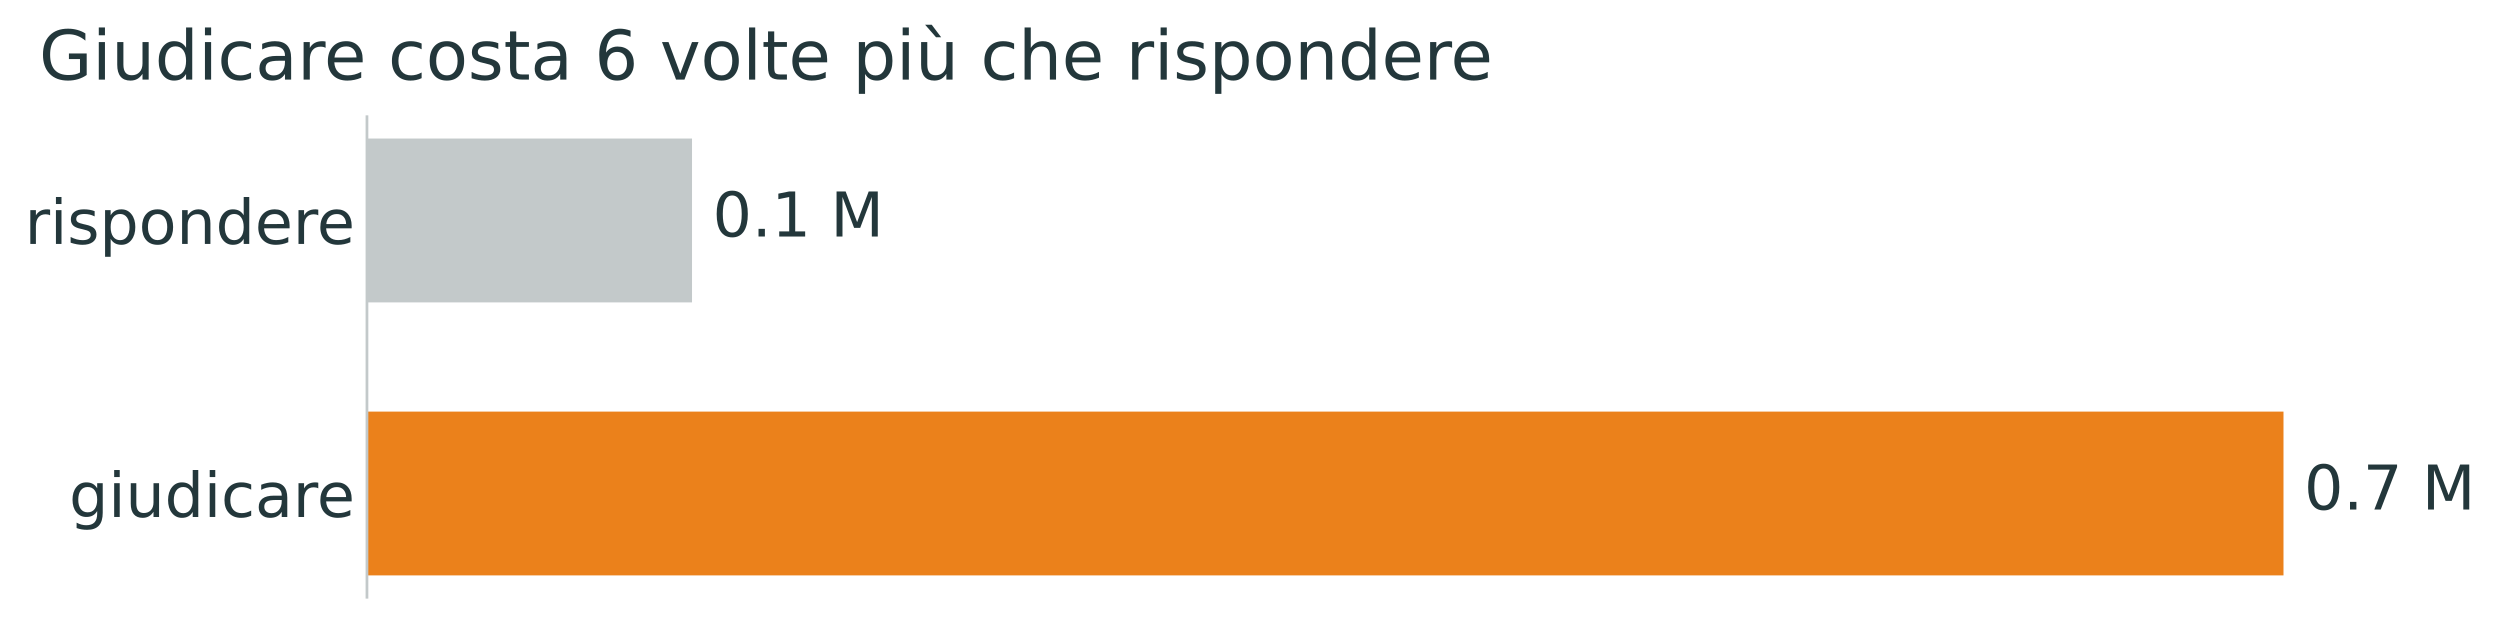
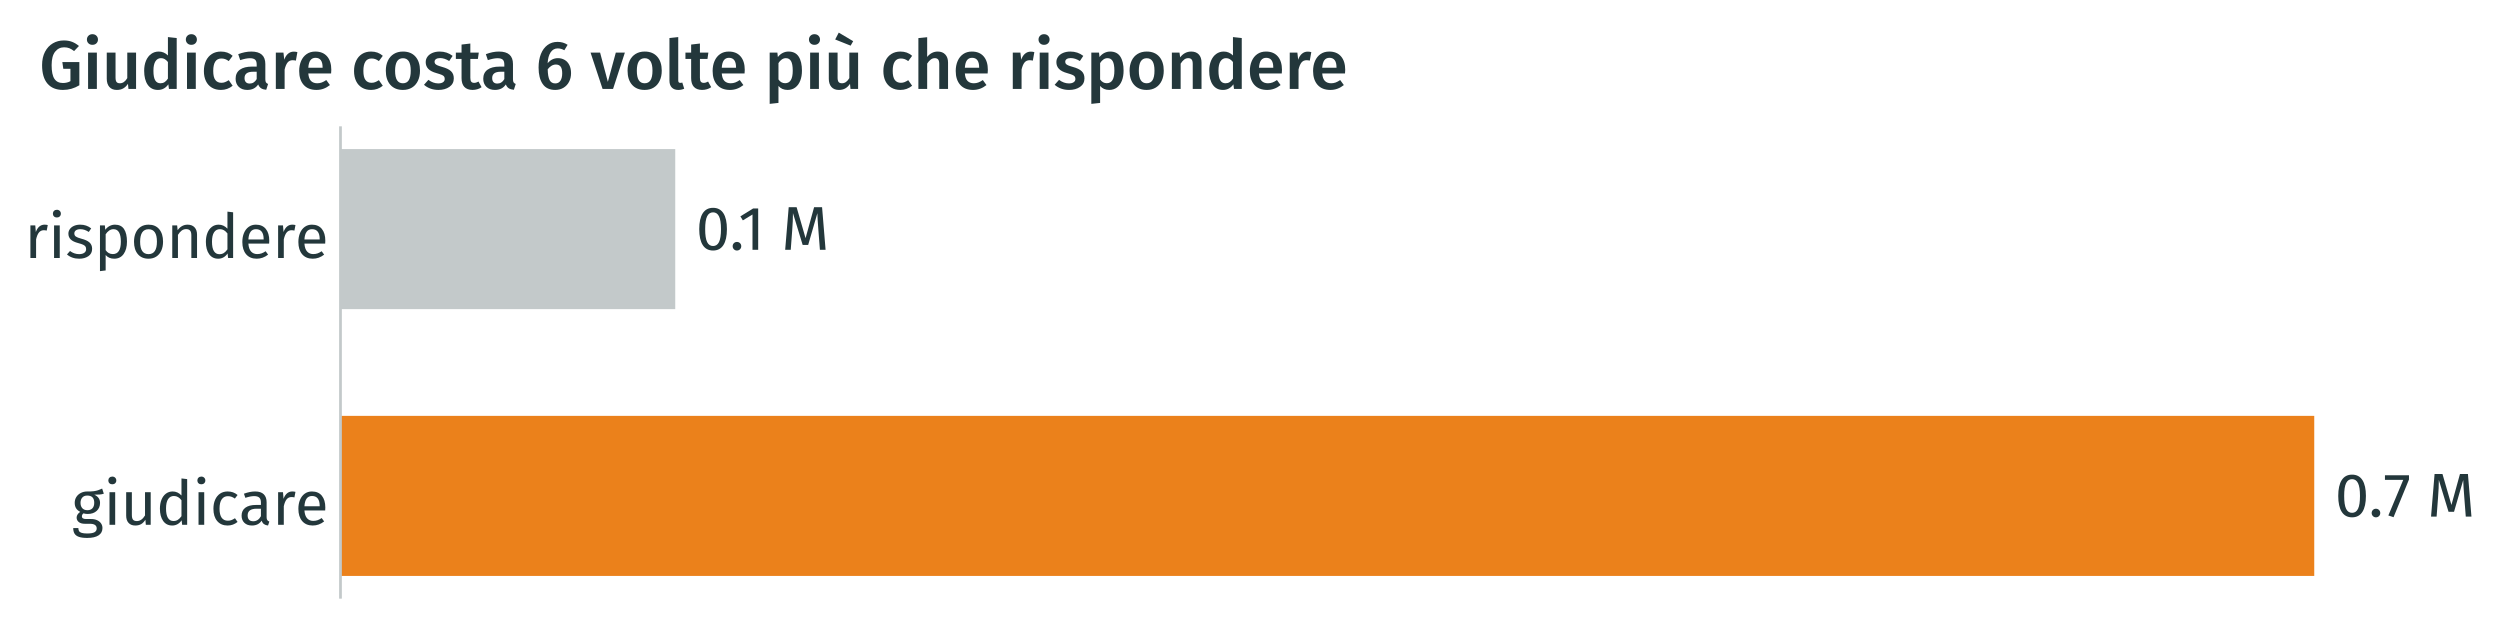
- <svg xmlns="http://www.w3.org/2000/svg" xmlns:xlink="http://www.w3.org/1999/xlink" width="728.338pt" height="181.2pt" viewBox="0 0 728.338 181.2" version="1.1">
+ <svg xmlns="http://www.w3.org/2000/svg" xmlns:xlink="http://www.w3.org/1999/xlink" width="728.301pt" height="181.2pt" viewBox="0 0 728.301 181.2" version="1.1">
  <defs>
    <style type="text/css">*{stroke-linejoin: round; stroke-linecap: butt}</style>
  </defs>
  <g id="figure_1">
    <g id="patch_1">
-       <path d="M 0 181.2  L 728.338 181.2  L 728.338 -0  L 0 -0  L 0 181.2  z " style="fill: none" />
+       <path d="M 0 181.2  L 728.301 181.2  L 728.301 -0  L 0 -0  L 0 181.2  z " style="fill: none" />
    </g>
    <g id="axes_1">
      <g id="patch_2">
-         <path d="M 106.907 174  L 693.179 174  L 693.179 34.002  L 106.907 34.002  L 106.907 174  z " style="fill: none" />
+         <path d="M 99.19 174  L 702.937 174  L 702.937 37.2  L 99.19 37.2  L 99.19 174  z " style="fill: none" />
      </g>
      <g id="patch_3">
-         <path d="M 106.907 40.366  L 201.607 40.366  L 201.607 88.092  L 106.907 88.092  z " clip-path="url(#p9125d8cb2f)" style="fill: #c3c9ca" />
+         <path d="M 99.19 43.419  L 196.712 43.419  L 196.712 90.055  L 99.19 90.055  z " clip-path="url(#p8f62e1f8a0)" style="fill: #c3c9ca" />
      </g>
      <g id="patch_4">
-         <path d="M 106.907 119.91  L 665.261 119.91  L 665.261 167.636  L 106.907 167.636  z " clip-path="url(#p9125d8cb2f)" style="fill: #eb811b" />
+         <path d="M 99.19 121.145  L 674.187 121.145  L 674.187 167.781  L 99.19 167.781  z " clip-path="url(#p8f62e1f8a0)" style="fill: #eb811b" />
      </g>
      <g id="matplotlib.axis_1">
        <g id="ytick_1">
          <g id="line2d_1" />
          <g id="text_1">
-             <g style="fill: #23373b" transform="translate(7.2 71.06736) scale(0.18 -0.18)">
+             <g style="fill: #23373b" transform="translate(7.2 75.15164) scale(0.18 -0.18)">
              <defs>
-                 <path id="DejaVuSans-55" d="M 2631 2963  Q 2534 3019 2420 3045  Q 2306 3072 2169 3072  Q 1681 3072 1420 2755  Q 1159 2438 1159 1844  L 1159 0  L 581 0  L 581 3500  L 1159 3500  L 1159 2956  Q 1341 3275 1631 3429  Q 1922 3584 2338 3584  Q 2397 3584 2469 3576  Q 2541 3569 2628 3553  L 2631 2963  z " transform="scale(0.015625)" />
-                 <path id="DejaVuSans-4c" d="M 603 3500  L 1178 3500  L 1178 0  L 603 0  L 603 3500  z M 603 4863  L 1178 4863  L 1178 4134  L 603 4134  L 603 4863  z " transform="scale(0.015625)" />
-                 <path id="DejaVuSans-56" d="M 2834 3397  L 2834 2853  Q 2591 2978 2328 3040  Q 2066 3103 1784 3103  Q 1356 3103 1142 2972  Q 928 2841 928 2578  Q 928 2378 1081 2264  Q 1234 2150 1697 2047  L 1894 2003  Q 2506 1872 2764 1633  Q 3022 1394 3022 966  Q 3022 478 2636 193  Q 2250 -91 1575 -91  Q 1294 -91 989 -36  Q 684 19 347 128  L 347 722  Q 666 556 975 473  Q 1284 391 1588 391  Q 1994 391 2212 530  Q 2431 669 2431 922  Q 2431 1156 2273 1281  Q 2116 1406 1581 1522  L 1381 1569  Q 847 1681 609 1914  Q 372 2147 372 2553  Q 372 3047 722 3315  Q 1072 3584 1716 3584  Q 2034 3584 2315 3537  Q 2597 3491 2834 3397  z " transform="scale(0.015625)" />
-                 <path id="DejaVuSans-53" d="M 1159 525  L 1159 -1331  L 581 -1331  L 581 3500  L 1159 3500  L 1159 2969  Q 1341 3281 1617 3432  Q 1894 3584 2278 3584  Q 2916 3584 3314 3078  Q 3713 2572 3713 1747  Q 3713 922 3314 415  Q 2916 -91 2278 -91  Q 1894 -91 1617 61  Q 1341 213 1159 525  z M 3116 1747  Q 3116 2381 2855 2742  Q 2594 3103 2138 3103  Q 1681 3103 1420 2742  Q 1159 2381 1159 1747  Q 1159 1113 1420 752  Q 1681 391 2138 391  Q 2594 391 2855 752  Q 3116 1113 3116 1747  z " transform="scale(0.015625)" />
-                 <path id="DejaVuSans-52" d="M 1959 3097  Q 1497 3097 1228 2736  Q 959 2375 959 1747  Q 959 1119 1226 758  Q 1494 397 1959 397  Q 2419 397 2687 759  Q 2956 1122 2956 1747  Q 2956 2369 2687 2733  Q 2419 3097 1959 3097  z M 1959 3584  Q 2709 3584 3137 3096  Q 3566 2609 3566 1747  Q 3566 888 3137 398  Q 2709 -91 1959 -91  Q 1206 -91 779 398  Q 353 888 353 1747  Q 353 2609 779 3096  Q 1206 3584 1959 3584  z " transform="scale(0.015625)" />
-                 <path id="DejaVuSans-51" d="M 3513 2113  L 3513 0  L 2938 0  L 2938 2094  Q 2938 2591 2744 2837  Q 2550 3084 2163 3084  Q 1697 3084 1428 2787  Q 1159 2491 1159 1978  L 1159 0  L 581 0  L 581 3500  L 1159 3500  L 1159 2956  Q 1366 3272 1645 3428  Q 1925 3584 2291 3584  Q 2894 3584 3203 3211  Q 3513 2838 3513 2113  z " transform="scale(0.015625)" />
-                 <path id="DejaVuSans-47" d="M 2906 2969  L 2906 4863  L 3481 4863  L 3481 0  L 2906 0  L 2906 525  Q 2725 213 2448 61  Q 2172 -91 1784 -91  Q 1150 -91 751 415  Q 353 922 353 1747  Q 353 2572 751 3078  Q 1150 3584 1784 3584  Q 2172 3584 2448 3432  Q 2725 3281 2906 2969  z M 947 1747  Q 947 1113 1208 752  Q 1469 391 1925 391  Q 2381 391 2643 752  Q 2906 1113 2906 1747  Q 2906 2381 2643 2742  Q 2381 3103 1925 3103  Q 1469 3103 1208 2742  Q 947 2381 947 1747  z " transform="scale(0.015625)" />
-                 <path id="DejaVuSans-48" d="M 3597 1894  L 3597 1613  L 953 1613  Q 991 1019 1311 708  Q 1631 397 2203 397  Q 2534 397 2845 478  Q 3156 559 3463 722  L 3463 178  Q 3153 47 2828 -22  Q 2503 -91 2169 -91  Q 1331 -91 842 396  Q 353 884 353 1716  Q 353 2575 817 3079  Q 1281 3584 2069 3584  Q 2775 3584 3186 3129  Q 3597 2675 3597 1894  z M 3022 2063  Q 3016 2534 2758 2815  Q 2500 3097 2075 3097  Q 1594 3097 1305 2825  Q 1016 2553 972 2059  L 3022 2063  z " transform="scale(0.015625)" />
+                 <path id="FiraSans-Regular-27f" d="M 2054 3450  Q 2234 3450 2387 3411  L 2278 2835  Q 2125 2874 1984 2874  Q 1670 2874 1478 2643  Q 1286 2413 1178 1926  L 1178 0  L 589 0  L 589 3373  L 1094 3373  L 1152 2688  Q 1286 3066 1516 3258  Q 1747 3450 2054 3450  z " transform="scale(0.015625)" />
+                 <path id="FiraSans-Regular-1f9" d="M 877 4992  Q 1062 4992 1177 4877  Q 1293 4762 1293 4589  Q 1293 4416 1177 4304  Q 1062 4192 877 4192  Q 698 4192 582 4304  Q 467 4416 467 4589  Q 467 4762 582 4877  Q 698 4992 877 4992  z M 1178 0  L 589 0  L 589 3373  L 1178 3373  L 1178 0  z " transform="scale(0.015625)" />
+                 <path id="FiraSans-Regular-28f" d="M 1523 3450  Q 1869 3450 2144 3354  Q 2419 3258 2669 3066  L 2419 2694  Q 2189 2842 1981 2912  Q 1773 2982 1542 2982  Q 1254 2982 1088 2864  Q 922 2746 922 2541  Q 922 2336 1078 2221  Q 1235 2106 1645 1997  Q 2208 1856 2486 1613  Q 2765 1370 2765 947  Q 2765 448 2377 185  Q 1990 -77 1434 -77  Q 666 -77 160 365  L 474 723  Q 902 397 1421 397  Q 1754 397 1949 534  Q 2144 672 2144 909  Q 2144 1082 2073 1187  Q 2003 1293 1830 1373  Q 1658 1453 1325 1542  Q 787 1683 547 1920  Q 307 2157 307 2522  Q 307 2784 464 2998  Q 621 3213 899 3331  Q 1178 3450 1523 3450  z " transform="scale(0.015625)" />
+                 <path id="FiraSans-Regular-274" d="M 2138 3450  Q 2784 3450 3085 2989  Q 3386 2528 3386 1690  Q 3386 896 3040 409  Q 2694 -77 2061 -77  Q 1498 -77 1178 307  L 1178 -1293  L 589 -1363  L 589 3373  L 1094 3373  L 1139 2918  Q 1325 3174 1587 3312  Q 1850 3450 2138 3450  z M 1920 403  Q 2752 403 2752 1690  Q 2752 2982 1990 2982  Q 1741 2982 1536 2835  Q 1331 2688 1178 2458  L 1178 813  Q 1306 614 1498 508  Q 1690 403 1920 403  z " transform="scale(0.015625)" />
+                 <path id="FiraSans-Regular-247" d="M 1875 3450  Q 2586 3450 2979 2976  Q 3373 2502 3373 1690  Q 3373 1165 3193 765  Q 3014 365 2675 144  Q 2336 -77 1869 -77  Q 1158 -77 761 396  Q 365 870 365 1683  Q 365 2208 544 2608  Q 723 3008 1062 3229  Q 1402 3450 1875 3450  z M 1875 2976  Q 998 2976 998 1683  Q 998 397 1869 397  Q 2739 397 2739 1690  Q 2739 2976 1875 2976  z " transform="scale(0.015625)" />
+                 <path id="FiraSans-Regular-236" d="M 2176 3450  Q 2637 3450 2896 3174  Q 3155 2899 3155 2419  L 3155 0  L 2566 0  L 2566 2336  Q 2566 2694 2432 2841  Q 2298 2989 2035 2989  Q 1766 2989 1561 2835  Q 1357 2682 1178 2394  L 1178 0  L 589 0  L 589 3373  L 1094 3373  L 1146 2874  Q 1325 3142 1590 3296  Q 1856 3450 2176 3450  z " transform="scale(0.015625)" />
+                 <path id="FiraSans-Regular-198" d="M 3187 4730  L 3187 0  L 2669 0  L 2611 467  Q 2445 211 2195 67  Q 1946 -77 1638 -77  Q 1037 -77 701 396  Q 365 870 365 1670  Q 365 2189 525 2592  Q 685 2995 985 3222  Q 1286 3450 1690 3450  Q 2208 3450 2598 3034  L 2598 4800  L 3187 4730  z M 1766 390  Q 2035 390 2227 515  Q 2419 640 2598 890  L 2598 2541  Q 2432 2758 2243 2870  Q 2054 2982 1818 2982  Q 1427 2982 1212 2656  Q 998 2330 998 1683  Q 998 1030 1196 710  Q 1395 390 1766 390  z " transform="scale(0.015625)" />
+                 <path id="FiraSans-Regular-1ab" d="M 3155 1786  Q 3155 1638 3142 1485  L 992 1485  Q 1030 928 1273 665  Q 1517 403 1901 403  Q 2144 403 2349 473  Q 2554 544 2778 698  L 3034 346  Q 2496 -77 1856 -77  Q 1152 -77 758 384  Q 365 845 365 1651  Q 365 2176 534 2582  Q 704 2989 1021 3219  Q 1338 3450 1766 3450  Q 2438 3450 2796 3008  Q 3155 2566 3155 1786  z M 2573 1958  Q 2573 2458 2374 2720  Q 2176 2982 1779 2982  Q 1056 2982 992 1920  L 2573 1920  L 2573 1958  z " transform="scale(0.015625)" />
              </defs>
-               <use xlink:href="#DejaVuSans-55" />
-               <use xlink:href="#DejaVuSans-4c" transform="translate(41.10938 0)" />
-               <use xlink:href="#DejaVuSans-56" transform="translate(68.89062 0)" />
-               <use xlink:href="#DejaVuSans-53" transform="translate(120.9844 0)" />
-               <use xlink:href="#DejaVuSans-52" transform="translate(184.4688 0)" />
-               <use xlink:href="#DejaVuSans-51" transform="translate(245.6562 0)" />
-               <use xlink:href="#DejaVuSans-47" transform="translate(309.0312 0)" />
-               <use xlink:href="#DejaVuSans-48" transform="translate(372.5156 0)" />
-               <use xlink:href="#DejaVuSans-55" transform="translate(434.0469 0)" />
-               <use xlink:href="#DejaVuSans-48" transform="translate(472.9531 0)" />
+               <use xlink:href="#FiraSans-Regular-27f" />
+               <use xlink:href="#FiraSans-Regular-1f9" transform="translate(38.29688 0)" />
+               <use xlink:href="#FiraSans-Regular-28f" transform="translate(65.89062 0)" />
+               <use xlink:href="#FiraSans-Regular-274" transform="translate(112.5938 0)" />
+               <use xlink:href="#FiraSans-Regular-247" transform="translate(171.1875 0)" />
+               <use xlink:href="#FiraSans-Regular-236" transform="translate(229.5938 0)" />
+               <use xlink:href="#FiraSans-Regular-198" transform="translate(287.5 0)" />
+               <use xlink:href="#FiraSans-Regular-1ab" transform="translate(346.5 0)" />
+               <use xlink:href="#FiraSans-Regular-27f" transform="translate(400.9062 0)" />
+               <use xlink:href="#FiraSans-Regular-1ab" transform="translate(437.2031 0)" />
            </g>
          </g>
        </g>
        <g id="ytick_2">
          <g id="line2d_2" />
          <g id="text_2">
-             <g style="fill: #23373b" transform="translate(20.1375 150.6114) scale(0.18 -0.18)">
+             <g style="fill: #23373b" transform="translate(20.88281 152.8784) scale(0.18 -0.18)">
              <defs>
-                 <path id="DejaVuSans-4a" d="M 2906 1791  Q 2906 2416 2648 2759  Q 2391 3103 1925 3103  Q 1463 3103 1205 2759  Q 947 2416 947 1791  Q 947 1169 1205 825  Q 1463 481 1925 481  Q 2391 481 2648 825  Q 2906 1169 2906 1791  z M 3481 434  Q 3481 -459 3084 -895  Q 2688 -1331 1869 -1331  Q 1566 -1331 1297 -1286  Q 1028 -1241 775 -1147  L 775 -588  Q 1028 -725 1275 -790  Q 1522 -856 1778 -856  Q 2344 -856 2625 -561  Q 2906 -266 2906 331  L 2906 616  Q 2728 306 2450 153  Q 2172 0 1784 0  Q 1141 0 747 490  Q 353 981 353 1791  Q 353 2603 747 3093  Q 1141 3584 1784 3584  Q 2172 3584 2450 3431  Q 2728 3278 2906 2969  L 2906 3500  L 3481 3500  L 3481 434  z " transform="scale(0.015625)" />
-                 <path id="DejaVuSans-58" d="M 544 1381  L 544 3500  L 1119 3500  L 1119 1403  Q 1119 906 1312 657  Q 1506 409 1894 409  Q 2359 409 2629 706  Q 2900 1003 2900 1516  L 2900 3500  L 3475 3500  L 3475 0  L 2900 0  L 2900 538  Q 2691 219 2414 64  Q 2138 -91 1772 -91  Q 1169 -91 856 284  Q 544 659 544 1381  z M 1991 3584  L 1991 3584  z " transform="scale(0.015625)" />
-                 <path id="DejaVuSans-46" d="M 3122 3366  L 3122 2828  Q 2878 2963 2633 3030  Q 2388 3097 2138 3097  Q 1578 3097 1268 2742  Q 959 2388 959 1747  Q 959 1106 1268 751  Q 1578 397 2138 397  Q 2388 397 2633 464  Q 2878 531 3122 666  L 3122 134  Q 2881 22 2623 -34  Q 2366 -91 2075 -91  Q 1284 -91 818 406  Q 353 903 353 1747  Q 353 2603 823 3093  Q 1294 3584 2113 3584  Q 2378 3584 2631 3529  Q 2884 3475 3122 3366  z " transform="scale(0.015625)" />
-                 <path id="DejaVuSans-44" d="M 2194 1759  Q 1497 1759 1228 1600  Q 959 1441 959 1056  Q 959 750 1161 570  Q 1363 391 1709 391  Q 2188 391 2477 730  Q 2766 1069 2766 1631  L 2766 1759  L 2194 1759  z M 3341 1997  L 3341 0  L 2766 0  L 2766 531  Q 2569 213 2275 61  Q 1981 -91 1556 -91  Q 1019 -91 701 211  Q 384 513 384 1019  Q 384 1609 779 1909  Q 1175 2209 1959 2209  L 2766 2209  L 2766 2266  Q 2766 2663 2505 2880  Q 2244 3097 1772 3097  Q 1472 3097 1187 3025  Q 903 2953 641 2809  L 641 3341  Q 956 3463 1253 3523  Q 1550 3584 1831 3584  Q 2591 3584 2966 3190  Q 3341 2797 3341 1997  z " transform="scale(0.015625)" />
+                 <path id="FiraSans-Regular-1d9" d="M 3328 3219  Q 3136 3155 2905 3136  Q 2675 3117 2342 3117  Q 2938 2848 2938 2266  Q 2938 1760 2592 1440  Q 2246 1120 1651 1120  Q 1421 1120 1222 1184  Q 1146 1133 1101 1046  Q 1056 960 1056 870  Q 1056 595 1498 595  L 2035 595  Q 2374 595 2636 473  Q 2899 352 3043 141  Q 3187 -70 3187 -339  Q 3187 -832 2784 -1097  Q 2381 -1363 1606 -1363  Q 1062 -1363 745 -1251  Q 429 -1139 294 -915  Q 160 -691 160 -339  L 691 -339  Q 691 -544 768 -662  Q 845 -781 1043 -841  Q 1242 -902 1606 -902  Q 2138 -902 2365 -771  Q 2592 -640 2592 -378  Q 2592 -141 2413 -19  Q 2234 102 1914 102  L 1382 102  Q 954 102 733 284  Q 512 467 512 742  Q 512 909 608 1062  Q 704 1216 883 1338  Q 589 1491 451 1718  Q 314 1946 314 2272  Q 314 2611 483 2880  Q 653 3149 950 3299  Q 1248 3450 1613 3450  Q 2010 3443 2278 3478  Q 2547 3514 2723 3574  Q 2899 3635 3155 3750  L 3328 3219  z M 1613 3027  Q 1280 3027 1097 2819  Q 915 2611 915 2272  Q 915 1926 1100 1718  Q 1286 1510 1626 1510  Q 1971 1510 2153 1712  Q 2336 1914 2336 2278  Q 2336 3027 1613 3027  z " transform="scale(0.015625)" />
+                 <path id="FiraSans-Regular-2b2" d="M 3091 0  L 2586 0  L 2541 525  Q 2349 211 2099 67  Q 1850 -77 1491 -77  Q 1050 -77 800 192  Q 550 461 550 954  L 550 3373  L 1139 3373  L 1139 1018  Q 1139 672 1260 528  Q 1382 384 1658 384  Q 2150 384 2502 966  L 2502 3373  L 3091 3373  L 3091 0  z " transform="scale(0.015625)" />
+                 <path id="FiraSans-Regular-18c" d="M 1837 3450  Q 2138 3450 2387 3363  Q 2637 3277 2867 3085  L 2586 2714  Q 2406 2842 2236 2902  Q 2067 2963 1862 2963  Q 1453 2963 1225 2636  Q 998 2310 998 1670  Q 998 1030 1222 726  Q 1446 422 1862 422  Q 2061 422 2227 483  Q 2394 544 2598 678  L 2867 294  Q 2406 -77 1837 -77  Q 1152 -77 758 384  Q 365 845 365 1658  Q 365 2195 544 2598  Q 723 3002 1052 3226  Q 1382 3450 1837 3450  z " transform="scale(0.015625)" />
+                 <path id="FiraSans-Regular-15a" d="M 2848 787  Q 2848 582 2918 483  Q 2989 384 3130 333  L 2995 -77  Q 2733 -45 2573 70  Q 2413 186 2336 429  Q 1997 -77 1331 -77  Q 832 -77 544 204  Q 256 486 256 941  Q 256 1478 643 1766  Q 1030 2054 1741 2054  L 2259 2054  L 2259 2304  Q 2259 2662 2086 2816  Q 1914 2970 1555 2970  Q 1184 2970 646 2790  L 499 3219  Q 1126 3450 1664 3450  Q 2259 3450 2553 3158  Q 2848 2867 2848 2330  L 2848 787  z M 1466 365  Q 1971 365 2259 890  L 2259 1664  L 1818 1664  Q 883 1664 883 973  Q 883 672 1030 518  Q 1178 365 1466 365  z " transform="scale(0.015625)" />
              </defs>
-               <use xlink:href="#DejaVuSans-4a" />
-               <use xlink:href="#DejaVuSans-4c" transform="translate(63.48438 0)" />
-               <use xlink:href="#DejaVuSans-58" transform="translate(91.26562 0)" />
-               <use xlink:href="#DejaVuSans-47" transform="translate(154.6406 0)" />
-               <use xlink:href="#DejaVuSans-4c" transform="translate(218.125 0)" />
-               <use xlink:href="#DejaVuSans-46" transform="translate(245.9062 0)" />
-               <use xlink:href="#DejaVuSans-44" transform="translate(300.8906 0)" />
-               <use xlink:href="#DejaVuSans-55" transform="translate(362.1719 0)" />
-               <use xlink:href="#DejaVuSans-48" transform="translate(401.0781 0)" />
+               <use xlink:href="#FiraSans-Regular-1d9" />
+               <use xlink:href="#FiraSans-Regular-1f9" transform="translate(52 0)" />
+               <use xlink:href="#FiraSans-Regular-2b2" transform="translate(79.59375 0)" />
+               <use xlink:href="#FiraSans-Regular-198" transform="translate(137.0938 0)" />
+               <use xlink:href="#FiraSans-Regular-1f9" transform="translate(196.0938 0)" />
+               <use xlink:href="#FiraSans-Regular-18c" transform="translate(223.6875 0)" />
+               <use xlink:href="#FiraSans-Regular-15a" transform="translate(270.9844 0)" />
+               <use xlink:href="#FiraSans-Regular-27f" transform="translate(324.8906 0)" />
+               <use xlink:href="#FiraSans-Regular-1ab" transform="translate(361.1875 0)" />
            </g>
          </g>
        </g>
      </g>
      <g id="patch_5">
-         <path d="M 106.907 174  L 106.907 34.002  " style="fill: none; stroke: #c3c9ca; stroke-width: 0.8; stroke-linejoin: miter; stroke-linecap: square" />
+         <path d="M 99.19 174  L 99.19 37.2  " style="fill: none; stroke: #c3c9ca; stroke-width: 0.8; stroke-linejoin: miter; stroke-linecap: square" />
      </g>
      <g id="text_3">
-         <g style="fill: #23373b" transform="translate(207.6072 68.90455) scale(0.18 -0.18)">
+         <g style="fill: #23373b" transform="translate(202.7124 72.76664) scale(0.18 -0.18)">
          <defs>
-             <path id="DejaVuSans-13" d="M 2034 4250  Q 1547 4250 1301 3770  Q 1056 3291 1056 2328  Q 1056 1369 1301 889  Q 1547 409 2034 409  Q 2525 409 2770 889  Q 3016 1369 3016 2328  Q 3016 3291 2770 3770  Q 2525 4250 2034 4250  z M 2034 4750  Q 2819 4750 3233 4129  Q 3647 3509 3647 2328  Q 3647 1150 3233 529  Q 2819 -91 2034 -91  Q 1250 -91 836 529  Q 422 1150 422 2328  Q 422 3509 836 4129  Q 1250 4750 2034 4750  z " transform="scale(0.015625)" />
-             <path id="DejaVuSans-11" d="M 684 794  L 1344 794  L 1344 0  L 684 0  L 684 794  z " transform="scale(0.015625)" />
-             <path id="DejaVuSans-14" d="M 794 531  L 1825 531  L 1825 4091  L 703 3866  L 703 4441  L 1819 4666  L 2450 4666  L 2450 531  L 3481 531  L 3481 0  L 794 0  L 794 531  z " transform="scale(0.015625)" />
-             <path id="DejaVuSans-3" transform="scale(0.015625)" />
-             <path id="DejaVuSans-30" d="M 628 4666  L 1569 4666  L 2759 1491  L 3956 4666  L 4897 4666  L 4897 0  L 4281 0  L 4281 4097  L 3078 897  L 2444 897  L 1241 4097  L 1241 0  L 628 0  L 628 4666  z " transform="scale(0.015625)" />
+             <path id="FiraSans-Regular-874" d="M 1786 4346  Q 2496 4346 2857 3779  Q 3219 3213 3219 2138  Q 3219 1062 2857 492  Q 2496 -77 1786 -77  Q 1075 -77 713 492  Q 352 1062 352 2138  Q 352 3213 713 3779  Q 1075 4346 1786 4346  z M 1786 3878  Q 1370 3878 1168 3468  Q 966 3059 966 2138  Q 966 1216 1168 803  Q 1370 390 1786 390  Q 2195 390 2400 803  Q 2605 1216 2605 2138  Q 2605 3053 2400 3465  Q 2195 3878 1786 3878  z " transform="scale(0.015625)" />
+             <path id="FiraSans-Regular-8d9" d="M 762 813  Q 954 813 1082 685  Q 1210 557 1210 371  Q 1210 186 1082 54  Q 954 -77 762 -77  Q 576 -77 448 54  Q 320 186 320 371  Q 320 557 448 685  Q 576 813 762 813  z " transform="scale(0.015625)" />
+             <path id="FiraSans-Regular-87c" d="M 2067 0  L 1478 0  L 1478 3654  L 480 3046  L 224 3462  L 1549 4282  L 2067 4282  L 2067 0  z " transform="scale(0.015625)" />
+             <path id="FiraSans-Regular-3" transform="scale(0.015625)" />
+             <path id="FiraSans-Regular-a4" d="M 4582 0  L 3994 0  L 3840 1990  Q 3744 3162 3731 3789  L 2778 499  L 2208 499  L 1203 3795  Q 1203 2995 1120 1946  L 973 0  L 397 0  L 762 4410  L 1581 4410  L 2509 1203  L 3392 4410  L 4218 4410  L 4582 0  z " transform="scale(0.015625)" />
          </defs>
-           <use xlink:href="#DejaVuSans-13" />
-           <use xlink:href="#DejaVuSans-11" transform="translate(63.625 0)" />
-           <use xlink:href="#DejaVuSans-14" transform="translate(95.40625 0)" />
-           <use xlink:href="#DejaVuSans-3" transform="translate(159.0312 0)" />
-           <use xlink:href="#DejaVuSans-30" transform="translate(190.8125 0)" />
+           <use xlink:href="#FiraSans-Regular-874" />
+           <use xlink:href="#FiraSans-Regular-8d9" transform="translate(54.59375 0)" />
+           <use xlink:href="#FiraSans-Regular-87c" transform="translate(68.59375 0)" />
+           <use xlink:href="#FiraSans-Regular-3" transform="translate(111.8906 0)" />
+           <use xlink:href="#FiraSans-Regular-a4" transform="translate(138.3906 0)" />
        </g>
      </g>
      <g id="text_4">
-         <g style="fill: #23373b" transform="translate(671.2614 148.4486) scale(0.18 -0.18)">
+         <g style="fill: #23373b" transform="translate(680.1871 150.4934) scale(0.18 -0.18)">
          <defs>
-             <path id="DejaVuSans-1a" d="M 525 4666  L 3525 4666  L 3525 4397  L 1831 0  L 1172 0  L 2766 4134  L 525 4134  L 525 4666  z " transform="scale(0.015625)" />
+             <path id="FiraSans-Regular-894" d="M 2650 3840  L 1050 -64  L 512 115  L 2054 3802  L 160 3802  L 160 4282  L 2650 4282  L 2650 3840  z " transform="scale(0.015625)" />
          </defs>
-           <use xlink:href="#DejaVuSans-13" />
-           <use xlink:href="#DejaVuSans-11" transform="translate(63.625 0)" />
-           <use xlink:href="#DejaVuSans-1a" transform="translate(95.40625 0)" />
-           <use xlink:href="#DejaVuSans-3" transform="translate(159.0312 0)" />
-           <use xlink:href="#DejaVuSans-30" transform="translate(190.8125 0)" />
+           <use xlink:href="#FiraSans-Regular-874" />
+           <use xlink:href="#FiraSans-Regular-8d9" transform="translate(54.59375 0)" />
+           <use xlink:href="#FiraSans-Regular-894" transform="translate(78.59375 0)" />
+           <use xlink:href="#FiraSans-Regular-3" transform="translate(123 0)" />
+           <use xlink:href="#FiraSans-Regular-a4" transform="translate(149.5 0)" />
        </g>
      </g>
    </g>
    <g id="text_5">
-       <g style="fill: #23373b" transform="translate(11.39976 23.19687) scale(0.2 -0.2)">
+       <g style="fill: #23373b" transform="translate(11.39976 25.9) scale(0.2 -0.2)">
        <defs>
-           <path id="DejaVuSans-2a" d="M 3809 666  L 3809 1919  L 2778 1919  L 2778 2438  L 4434 2438  L 4434 434  Q 4069 175 3628 42  Q 3188 -91 2688 -91  Q 1594 -91 976 548  Q 359 1188 359 2328  Q 359 3472 976 4111  Q 1594 4750 2688 4750  Q 3144 4750 3555 4637  Q 3966 4525 4313 4306  L 4313 3634  Q 3963 3931 3569 4081  Q 3175 4231 2741 4231  Q 1884 4231 1454 3753  Q 1025 3275 1025 2328  Q 1025 1384 1454 906  Q 1884 428 2741 428  Q 3075 428 3337 486  Q 3600 544 3809 666  z " transform="scale(0.015625)" />
-           <path id="DejaVuSans-57" d="M 1172 4494  L 1172 3500  L 2356 3500  L 2356 3053  L 1172 3053  L 1172 1153  Q 1172 725 1289 603  Q 1406 481 1766 481  L 2356 481  L 2356 0  L 1766 0  Q 1100 0 847 248  Q 594 497 594 1153  L 594 3053  L 172 3053  L 172 3500  L 594 3500  L 594 4494  L 1172 4494  z " transform="scale(0.015625)" />
-           <path id="DejaVuSans-19" d="M 2113 2584  Q 1688 2584 1439 2293  Q 1191 2003 1191 1497  Q 1191 994 1439 701  Q 1688 409 2113 409  Q 2538 409 2786 701  Q 3034 994 3034 1497  Q 3034 2003 2786 2293  Q 2538 2584 2113 2584  z M 3366 4563  L 3366 3988  Q 3128 4100 2886 4159  Q 2644 4219 2406 4219  Q 1781 4219 1451 3797  Q 1122 3375 1075 2522  Q 1259 2794 1537 2939  Q 1816 3084 2150 3084  Q 2853 3084 3261 2657  Q 3669 2231 3669 1497  Q 3669 778 3244 343  Q 2819 -91 2113 -91  Q 1303 -91 875 529  Q 447 1150 447 2328  Q 447 3434 972 4092  Q 1497 4750 2381 4750  Q 2619 4750 2861 4703  Q 3103 4656 3366 4563  z " transform="scale(0.015625)" />
-           <path id="DejaVuSans-59" d="M 191 3500  L 800 3500  L 1894 563  L 2988 3500  L 3597 3500  L 2284 0  L 1503 0  L 191 3500  z " transform="scale(0.015625)" />
-           <path id="DejaVuSans-4f" d="M 603 4863  L 1178 4863  L 1178 0  L 603 0  L 603 4863  z " transform="scale(0.015625)" />
-           <path id="DejaVuSans-bb" d="M 544 1381  L 544 3500  L 1119 3500  L 1119 1403  Q 1119 906 1312 657  Q 1506 409 1894 409  Q 2359 409 2629 706  Q 2900 1003 2900 1516  L 2900 3500  L 3475 3500  L 3475 0  L 2900 0  L 2900 538  Q 2691 219 2414 64  Q 2138 -91 1772 -91  Q 1169 -91 856 284  Q 544 659 544 1381  z M 1991 3584  L 1991 3584  z M 1531 5119  L 2412 3950  L 1934 3950  L 915 5119  L 1531 5119  z " transform="scale(0.015625)" />
-           <path id="DejaVuSans-4b" d="M 3513 2113  L 3513 0  L 2938 0  L 2938 2094  Q 2938 2591 2744 2837  Q 2550 3084 2163 3084  Q 1697 3084 1428 2787  Q 1159 2491 1159 1978  L 1159 0  L 581 0  L 581 4863  L 1159 4863  L 1159 2956  Q 1366 3272 1645 3428  Q 1925 3584 2291 3584  Q 2894 3584 3203 3211  Q 3513 2838 3513 2113  z " transform="scale(0.015625)" />
+           <path id="FiraSans-Medium-68" d="M 2304 4518  Q 2739 4518 3075 4387  Q 3411 4256 3712 4000  L 3258 3526  Q 3021 3712 2813 3795  Q 2605 3878 2330 3878  Q 1818 3878 1491 3468  Q 1165 3059 1165 2214  Q 1165 1331 1424 940  Q 1683 550 2214 550  Q 2618 550 2918 723  L 2918 1875  L 2253 1875  L 2163 2502  L 3750 2502  L 3750 339  Q 3034 -96 2227 -96  Q 1280 -96 777 493  Q 275 1082 275 2214  Q 275 2938 547 3459  Q 819 3981 1280 4249  Q 1741 4518 2304 4518  z " transform="scale(0.015625)" />
+           <path id="FiraSans-Medium-1f9" d="M 883 5101  Q 1114 5101 1258 4957  Q 1402 4813 1402 4602  Q 1402 4390 1258 4249  Q 1114 4109 883 4109  Q 659 4109 515 4249  Q 371 4390 371 4602  Q 371 4813 515 4957  Q 659 5101 883 5101  z M 1299 0  L 480 0  L 480 3386  L 1299 3386  L 1299 0  z " transform="scale(0.015625)" />
+           <path id="FiraSans-Medium-2b2" d="M 3174 0  L 2464 0  L 2419 474  Q 2227 186 1977 45  Q 1728 -96 1382 -96  Q 928 -96 685 182  Q 442 461 442 954  L 442 3386  L 1261 3386  L 1261 1056  Q 1261 762 1357 643  Q 1453 525 1670 525  Q 2074 525 2355 1005  L 2355 3386  L 3174 3386  L 3174 0  z " transform="scale(0.015625)" />
+           <path id="FiraSans-Medium-198" d="M 3309 4742  L 3309 0  L 2586 0  L 2528 429  Q 2368 186 2121 45  Q 1875 -96 1562 -96  Q 941 -96 608 384  Q 275 864 275 1690  Q 275 2208 441 2614  Q 608 3021 918 3251  Q 1229 3482 1638 3482  Q 2125 3482 2490 3117  L 2490 4832  L 3309 4742  z M 1792 525  Q 2010 525 2176 630  Q 2342 736 2490 960  L 2490 2509  Q 2342 2688 2192 2777  Q 2042 2867 1843 2867  Q 1517 2867 1328 2576  Q 1139 2285 1139 1696  Q 1139 1069 1305 797  Q 1472 525 1792 525  z " transform="scale(0.015625)" />
+           <path id="FiraSans-Medium-18c" d="M 1856 3482  Q 2189 3482 2454 3386  Q 2720 3290 2957 3085  L 2592 2592  Q 2419 2720 2259 2777  Q 2099 2835 1907 2835  Q 1146 2835 1146 1677  Q 1146 1088 1344 829  Q 1542 570 1907 570  Q 2086 570 2236 627  Q 2387 685 2592 813  L 2957 294  Q 2477 -96 1862 -96  Q 1376 -96 1017 118  Q 659 333 467 729  Q 275 1126 275 1664  Q 275 2202 467 2614  Q 659 3027 1017 3254  Q 1376 3482 1856 3482  z " transform="scale(0.015625)" />
+           <path id="FiraSans-Medium-15a" d="M 2976 896  Q 2976 698 3037 605  Q 3098 512 3232 461  L 3059 -83  Q 2765 -58 2585 57  Q 2406 173 2310 416  Q 1971 -96 1293 -96  Q 794 -96 499 192  Q 205 480 205 947  Q 205 1498 601 1789  Q 998 2080 1741 2080  L 2170 2080  L 2170 2272  Q 2170 2598 2019 2729  Q 1869 2861 1536 2861  Q 1171 2861 634 2682  L 448 3238  Q 1082 3482 1670 3482  Q 2976 3482 2976 2317  L 2976 896  z M 1517 499  Q 1933 499 2170 915  L 2170 1600  L 1830 1600  Q 1037 1600 1037 1011  Q 1037 768 1158 633  Q 1280 499 1517 499  z " transform="scale(0.015625)" />
+           <path id="FiraSans-Medium-27f" d="M 2150 3475  Q 2336 3475 2490 3430  L 2349 2637  Q 2195 2675 2048 2675  Q 1747 2675 1574 2460  Q 1402 2246 1299 1805  L 1299 0  L 480 0  L 480 3386  L 1190 3386  L 1267 2720  Q 1389 3085 1619 3280  Q 1850 3475 2150 3475  z " transform="scale(0.015625)" />
+           <path id="FiraSans-Medium-1ab" d="M 3270 1773  Q 3270 1709 3251 1440  L 1126 1440  Q 1165 947 1382 736  Q 1600 525 1958 525  Q 2182 525 2380 598  Q 2579 672 2803 826  L 3142 358  Q 2579 -96 1888 -96  Q 1114 -96 694 377  Q 275 851 275 1670  Q 275 2189 454 2601  Q 634 3014 973 3248  Q 1312 3482 1779 3482  Q 2490 3482 2880 3030  Q 3270 2579 3270 1773  z M 2458 2010  Q 2458 2899 1798 2899  Q 1498 2899 1328 2678  Q 1158 2458 1126 1971  L 2458 1971  L 2458 2010  z " transform="scale(0.015625)" />
+           <path id="FiraSans-Medium-3" transform="scale(0.015625)" />
+           <path id="FiraSans-Medium-247" d="M 1875 3482  Q 2624 3482 3043 3005  Q 3462 2528 3462 1696  Q 3462 1165 3270 758  Q 3078 352 2720 128  Q 2362 -96 1869 -96  Q 1120 -96 697 381  Q 275 858 275 1696  Q 275 2227 467 2630  Q 659 3034 1020 3258  Q 1382 3482 1875 3482  z M 1875 2861  Q 1139 2861 1139 1696  Q 1139 1094 1321 809  Q 1504 525 1869 525  Q 2234 525 2416 813  Q 2598 1101 2598 1696  Q 2598 2291 2416 2576  Q 2234 2861 1875 2861  z " transform="scale(0.015625)" />
+           <path id="FiraSans-Medium-28f" d="M 1562 3482  Q 2246 3482 2765 3078  L 2445 2598  Q 2010 2874 1594 2874  Q 1350 2874 1216 2781  Q 1082 2688 1082 2534  Q 1082 2419 1139 2342  Q 1197 2266 1347 2198  Q 1498 2131 1792 2048  Q 2342 1901 2608 1657  Q 2874 1414 2874 979  Q 2874 474 2464 189  Q 2054 -96 1446 -96  Q 1030 -96 688 32  Q 346 160 96 384  L 506 845  Q 947 512 1427 512  Q 1702 512 1865 621  Q 2029 730 2029 922  Q 2029 1069 1968 1155  Q 1907 1242 1750 1309  Q 1594 1376 1261 1472  Q 742 1613 499 1865  Q 256 2118 256 2496  Q 256 2778 419 3002  Q 582 3226 880 3354  Q 1178 3482 1562 3482  z " transform="scale(0.015625)" />
+           <path id="FiraSans-Medium-29d" d="M 2432 160  Q 2253 32 2032 -32  Q 1811 -96 1581 -96  Q 1082 -90 822 188  Q 563 467 563 1011  L 563 2797  L 32 2797  L 32 3386  L 563 3386  L 563 4134  L 1382 4230  L 1382 3386  L 2170 3386  L 2086 2797  L 1382 2797  L 1382 1030  Q 1382 781 1468 672  Q 1555 563 1741 563  Q 1926 563 2144 685  L 2432 160  z " transform="scale(0.015625)" />
+           <path id="FiraSans-Medium-890" d="M 2099 2867  Q 2438 2867 2716 2704  Q 2995 2541 3155 2224  Q 3315 1907 3315 1466  Q 3315 1018 3129 662  Q 2944 307 2608 105  Q 2272 -96 1843 -96  Q 1050 -96 669 461  Q 288 1018 288 1990  Q 288 2707 502 3248  Q 717 3789 1117 4086  Q 1517 4384 2054 4384  Q 2586 4384 2995 4109  L 2688 3603  Q 2394 3776 2067 3776  Q 1658 3776 1411 3408  Q 1165 3040 1133 2394  Q 1523 2867 2099 2867  z M 1843 512  Q 2163 512 2326 765  Q 2490 1018 2490 1453  Q 2490 1894 2339 2083  Q 2189 2272 1901 2272  Q 1683 2272 1488 2153  Q 1293 2035 1139 1830  Q 1152 1133 1315 822  Q 1478 512 1843 512  z " transform="scale(0.015625)" />
+           <path id="FiraSans-Medium-2dc" d="M 2112 0  L 1133 0  L 13 3386  L 902 3386  L 1626 659  L 2368 3386  L 3213 3386  L 2112 0  z " transform="scale(0.015625)" />
+           <path id="FiraSans-Medium-21e" d="M 1267 -96  Q 877 -96 659 131  Q 442 358 442 774  L 442 4742  L 1261 4832  L 1261 800  Q 1261 678 1305 620  Q 1350 563 1453 563  Q 1555 563 1638 595  L 1818 19  Q 1562 -96 1267 -96  z " transform="scale(0.015625)" />
+           <path id="FiraSans-Medium-274" d="M 2234 3482  Q 2874 3482 3181 3014  Q 3488 2547 3488 1702  Q 3488 1178 3331 771  Q 3174 365 2870 134  Q 2566 -96 2150 -96  Q 1613 -96 1299 275  L 1299 -1306  L 480 -1395  L 480 3386  L 1197 3386  L 1242 2970  Q 1440 3226 1696 3354  Q 1952 3482 2234 3482  z M 1920 531  Q 2630 531 2630 1696  Q 2630 2317 2470 2592  Q 2310 2867 1990 2867  Q 1786 2867 1606 2742  Q 1427 2618 1299 2406  L 1299 883  Q 1536 531 1920 531  z " transform="scale(0.015625)" />
+           <path id="FiraSans-Medium-2c0" d="M 3174 0  L 2464 0  L 2419 474  Q 2227 186 1977 45  Q 1728 -96 1382 -96  Q 928 -96 685 182  Q 442 461 442 954  L 442 3386  L 1261 3386  L 1261 1056  Q 1261 762 1357 643  Q 1453 525 1670 525  Q 2074 525 2355 1005  L 2355 3386  L 3174 3386  L 3174 0  z M 2714 4448  L 2477 4032  L 1037 4608  L 1370 5248  L 2714 4448  z " transform="scale(0.015625)" />
+           <path id="FiraSans-Medium-1ee" d="M 2285 3482  Q 2733 3482 2989 3206  Q 3245 2931 3245 2451  L 3245 0  L 2426 0  L 2426 2323  Q 2426 2624 2320 2745  Q 2214 2867 2010 2867  Q 1805 2867 1632 2736  Q 1459 2605 1299 2362  L 1299 0  L 480 0  L 480 4736  L 1299 4819  L 1299 2982  Q 1709 3482 2285 3482  z " transform="scale(0.015625)" />
+           <path id="FiraSans-Medium-236" d="M 2285 3482  Q 2739 3482 2992 3210  Q 3245 2938 3245 2451  L 3245 0  L 2426 0  L 2426 2323  Q 2426 2624 2320 2745  Q 2214 2867 2010 2867  Q 1798 2867 1628 2736  Q 1459 2605 1299 2355  L 1299 0  L 480 0  L 480 3386  L 1190 3386  L 1254 2944  Q 1670 3482 2285 3482  z " transform="scale(0.015625)" />
        </defs>
-         <use xlink:href="#DejaVuSans-2a" />
-         <use xlink:href="#DejaVuSans-4c" transform="translate(77.48438 0)" />
-         <use xlink:href="#DejaVuSans-58" transform="translate(105.2656 0)" />
-         <use xlink:href="#DejaVuSans-47" transform="translate(168.6406 0)" />
-         <use xlink:href="#DejaVuSans-4c" transform="translate(232.125 0)" />
-         <use xlink:href="#DejaVuSans-46" transform="translate(259.9062 0)" />
-         <use xlink:href="#DejaVuSans-44" transform="translate(314.8906 0)" />
-         <use xlink:href="#DejaVuSans-55" transform="translate(376.1719 0)" />
-         <use xlink:href="#DejaVuSans-48" transform="translate(415.0781 0)" />
-         <use xlink:href="#DejaVuSans-3" transform="translate(476.6094 0)" />
-         <use xlink:href="#DejaVuSans-46" transform="translate(508.3906 0)" />
-         <use xlink:href="#DejaVuSans-52" transform="translate(563.375 0)" />
-         <use xlink:href="#DejaVuSans-56" transform="translate(624.5625 0)" />
-         <use xlink:href="#DejaVuSans-57" transform="translate(676.6562 0)" />
-         <use xlink:href="#DejaVuSans-44" transform="translate(715.8594 0)" />
-         <use xlink:href="#DejaVuSans-3" transform="translate(777.1406 0)" />
-         <use xlink:href="#DejaVuSans-19" transform="translate(808.9219 0)" />
-         <use xlink:href="#DejaVuSans-3" transform="translate(872.5469 0)" />
-         <use xlink:href="#DejaVuSans-59" transform="translate(904.3281 0)" />
-         <use xlink:href="#DejaVuSans-52" transform="translate(963.5156 0)" />
-         <use xlink:href="#DejaVuSans-4f" transform="translate(1024.703 0)" />
-         <use xlink:href="#DejaVuSans-57" transform="translate(1052.484 0)" />
-         <use xlink:href="#DejaVuSans-48" transform="translate(1091.688 0)" />
-         <use xlink:href="#DejaVuSans-3" transform="translate(1153.219 0)" />
-         <use xlink:href="#DejaVuSans-53" transform="translate(1185 0)" />
-         <use xlink:href="#DejaVuSans-4c" transform="translate(1248.484 0)" />
-         <use xlink:href="#DejaVuSans-bb" transform="translate(1276.266 0)" />
-         <use xlink:href="#DejaVuSans-3" transform="translate(1339.641 0)" />
-         <use xlink:href="#DejaVuSans-46" transform="translate(1371.422 0)" />
-         <use xlink:href="#DejaVuSans-4b" transform="translate(1426.406 0)" />
-         <use xlink:href="#DejaVuSans-48" transform="translate(1489.781 0)" />
-         <use xlink:href="#DejaVuSans-3" transform="translate(1551.312 0)" />
-         <use xlink:href="#DejaVuSans-55" transform="translate(1583.094 0)" />
-         <use xlink:href="#DejaVuSans-4c" transform="translate(1624.203 0)" />
-         <use xlink:href="#DejaVuSans-56" transform="translate(1651.984 0)" />
-         <use xlink:href="#DejaVuSans-53" transform="translate(1704.078 0)" />
-         <use xlink:href="#DejaVuSans-52" transform="translate(1767.562 0)" />
-         <use xlink:href="#DejaVuSans-51" transform="translate(1828.75 0)" />
-         <use xlink:href="#DejaVuSans-47" transform="translate(1892.125 0)" />
-         <use xlink:href="#DejaVuSans-48" transform="translate(1955.609 0)" />
-         <use xlink:href="#DejaVuSans-55" transform="translate(2017.141 0)" />
-         <use xlink:href="#DejaVuSans-48" transform="translate(2056.047 0)" />
+         <use xlink:href="#FiraSans-Medium-68" />
+         <use xlink:href="#FiraSans-Medium-1f9" transform="translate(63.79688 0)" />
+         <use xlink:href="#FiraSans-Medium-2b2" transform="translate(91.59375 0)" />
+         <use xlink:href="#FiraSans-Medium-198" transform="translate(148.6875 0)" />
+         <use xlink:href="#FiraSans-Medium-1f9" transform="translate(207.8906 0)" />
+         <use xlink:href="#FiraSans-Medium-18c" transform="translate(235.6875 0)" />
+         <use xlink:href="#FiraSans-Medium-15a" transform="translate(282.9844 0)" />
+         <use xlink:href="#FiraSans-Medium-27f" transform="translate(337.2812 0)" />
+         <use xlink:href="#FiraSans-Medium-1ab" transform="translate(374.4844 0)" />
+         <use xlink:href="#FiraSans-Medium-3" transform="translate(429.3906 0)" />
+         <use xlink:href="#FiraSans-Medium-18c" transform="translate(454.3906 0)" />
+         <use xlink:href="#FiraSans-Medium-247" transform="translate(500.6875 0)" />
+         <use xlink:href="#FiraSans-Medium-28f" transform="translate(559.0938 0)" />
+         <use xlink:href="#FiraSans-Medium-29d" transform="translate(606.5 0)" />
+         <use xlink:href="#FiraSans-Medium-15a" transform="translate(643.7031 0)" />
+         <use xlink:href="#FiraSans-Medium-3" transform="translate(698 0)" />
+         <use xlink:href="#FiraSans-Medium-890" transform="translate(723 0)" />
+         <use xlink:href="#FiraSans-Medium-3" transform="translate(778 0)" />
+         <use xlink:href="#FiraSans-Medium-2dc" transform="translate(803 0)" />
+         <use xlink:href="#FiraSans-Medium-247" transform="translate(852.8125 0)" />
+         <use xlink:href="#FiraSans-Medium-21e" transform="translate(911.2188 0)" />
+         <use xlink:href="#FiraSans-Medium-29d" transform="translate(940.9219 0)" />
+         <use xlink:href="#FiraSans-Medium-1ab" transform="translate(976.7188 0)" />
+         <use xlink:href="#FiraSans-Medium-3" transform="translate(1031.625 0)" />
+         <use xlink:href="#FiraSans-Medium-274" transform="translate(1056.625 0)" />
+         <use xlink:href="#FiraSans-Medium-1f9" transform="translate(1115.531 0)" />
+         <use xlink:href="#FiraSans-Medium-2c0" transform="translate(1143.328 0)" />
+         <use xlink:href="#FiraSans-Medium-3" transform="translate(1200.422 0)" />
+         <use xlink:href="#FiraSans-Medium-18c" transform="translate(1225.422 0)" />
+         <use xlink:href="#FiraSans-Medium-1ee" transform="translate(1273.219 0)" />
+         <use xlink:href="#FiraSans-Medium-1ab" transform="translate(1330.812 0)" />
+         <use xlink:href="#FiraSans-Medium-3" transform="translate(1385.719 0)" />
+         <use xlink:href="#FiraSans-Medium-27f" transform="translate(1410.719 0)" />
+         <use xlink:href="#FiraSans-Medium-1f9" transform="translate(1449.922 0)" />
+         <use xlink:href="#FiraSans-Medium-28f" transform="translate(1477.719 0)" />
+         <use xlink:href="#FiraSans-Medium-274" transform="translate(1525.125 0)" />
+         <use xlink:href="#FiraSans-Medium-247" transform="translate(1584.031 0)" />
+         <use xlink:href="#FiraSans-Medium-236" transform="translate(1642.438 0)" />
+         <use xlink:href="#FiraSans-Medium-198" transform="translate(1700.031 0)" />
+         <use xlink:href="#FiraSans-Medium-1ab" transform="translate(1759.234 0)" />
+         <use xlink:href="#FiraSans-Medium-27f" transform="translate(1814.141 0)" />
+         <use xlink:href="#FiraSans-Medium-1ab" transform="translate(1851.344 0)" />
      </g>
    </g>
  </g>
  <defs>
-     <clipPath id="p9125d8cb2f">
-       <rect x="106.907" y="34.002" width="586.272" height="139.997" />
+     <clipPath id="p8f62e1f8a0">
+       <rect x="99.19" y="37.2" width="603.747" height="136.799" />
    </clipPath>
  </defs>
</svg>
